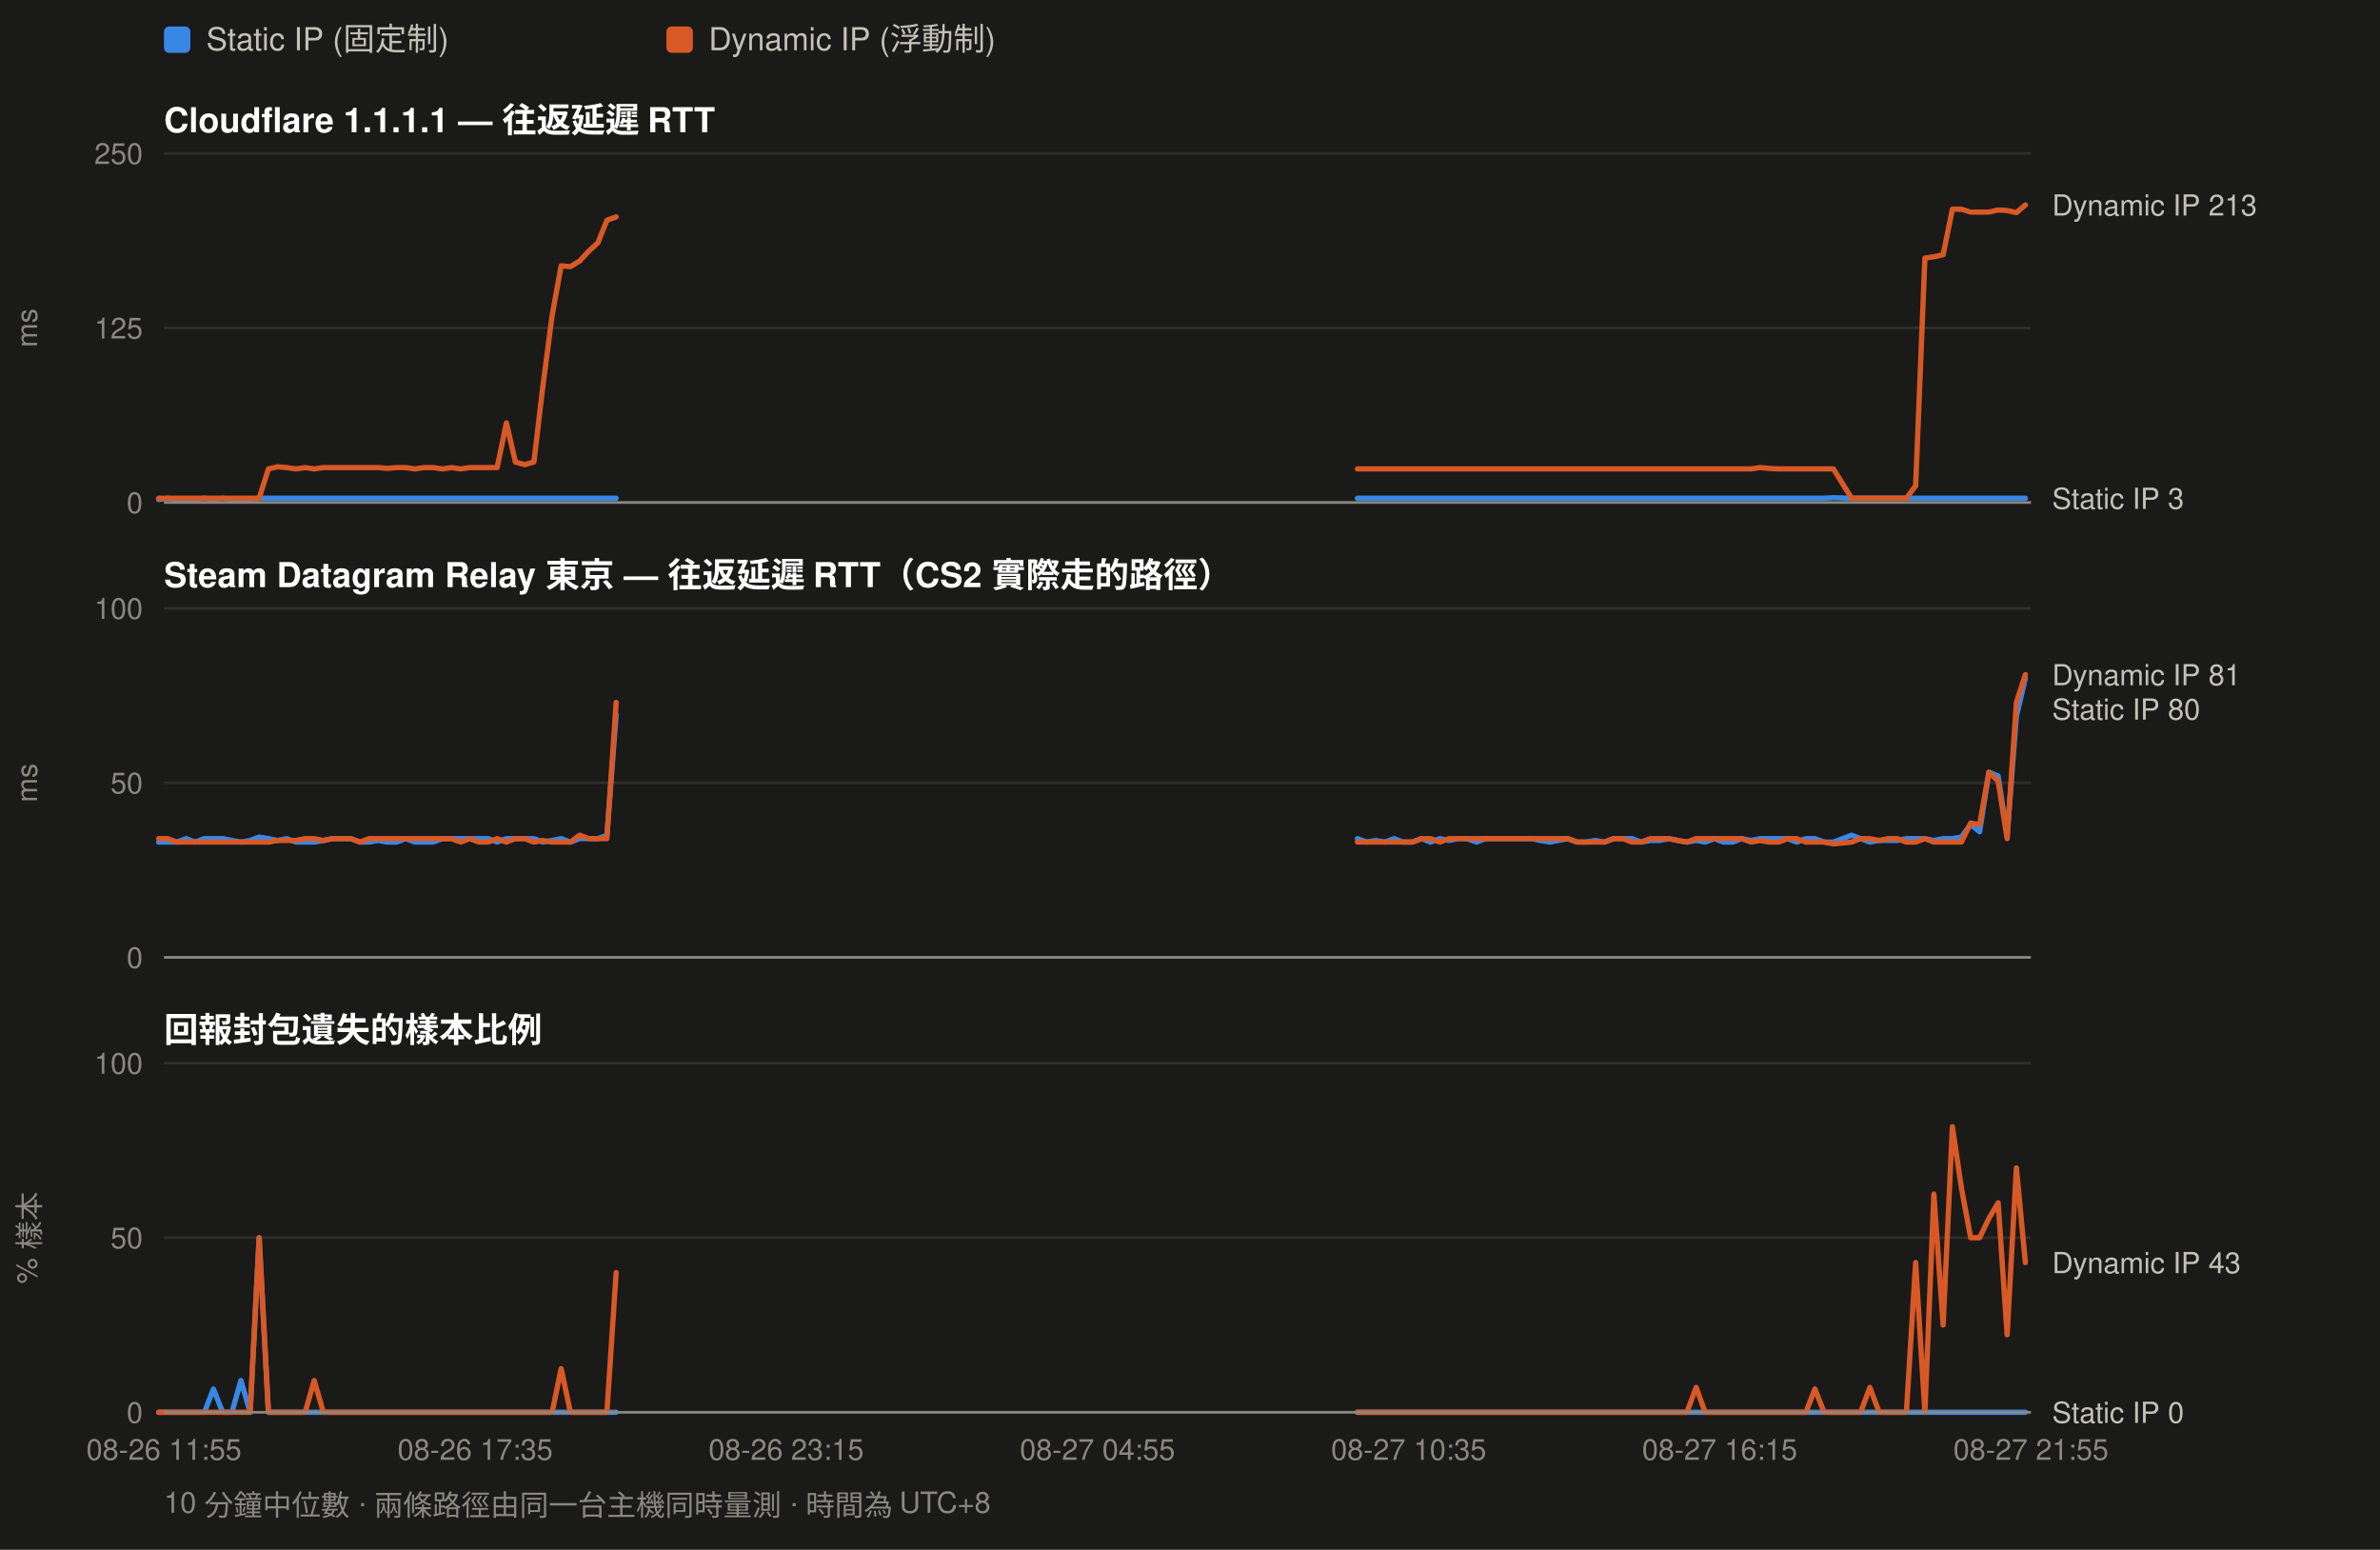
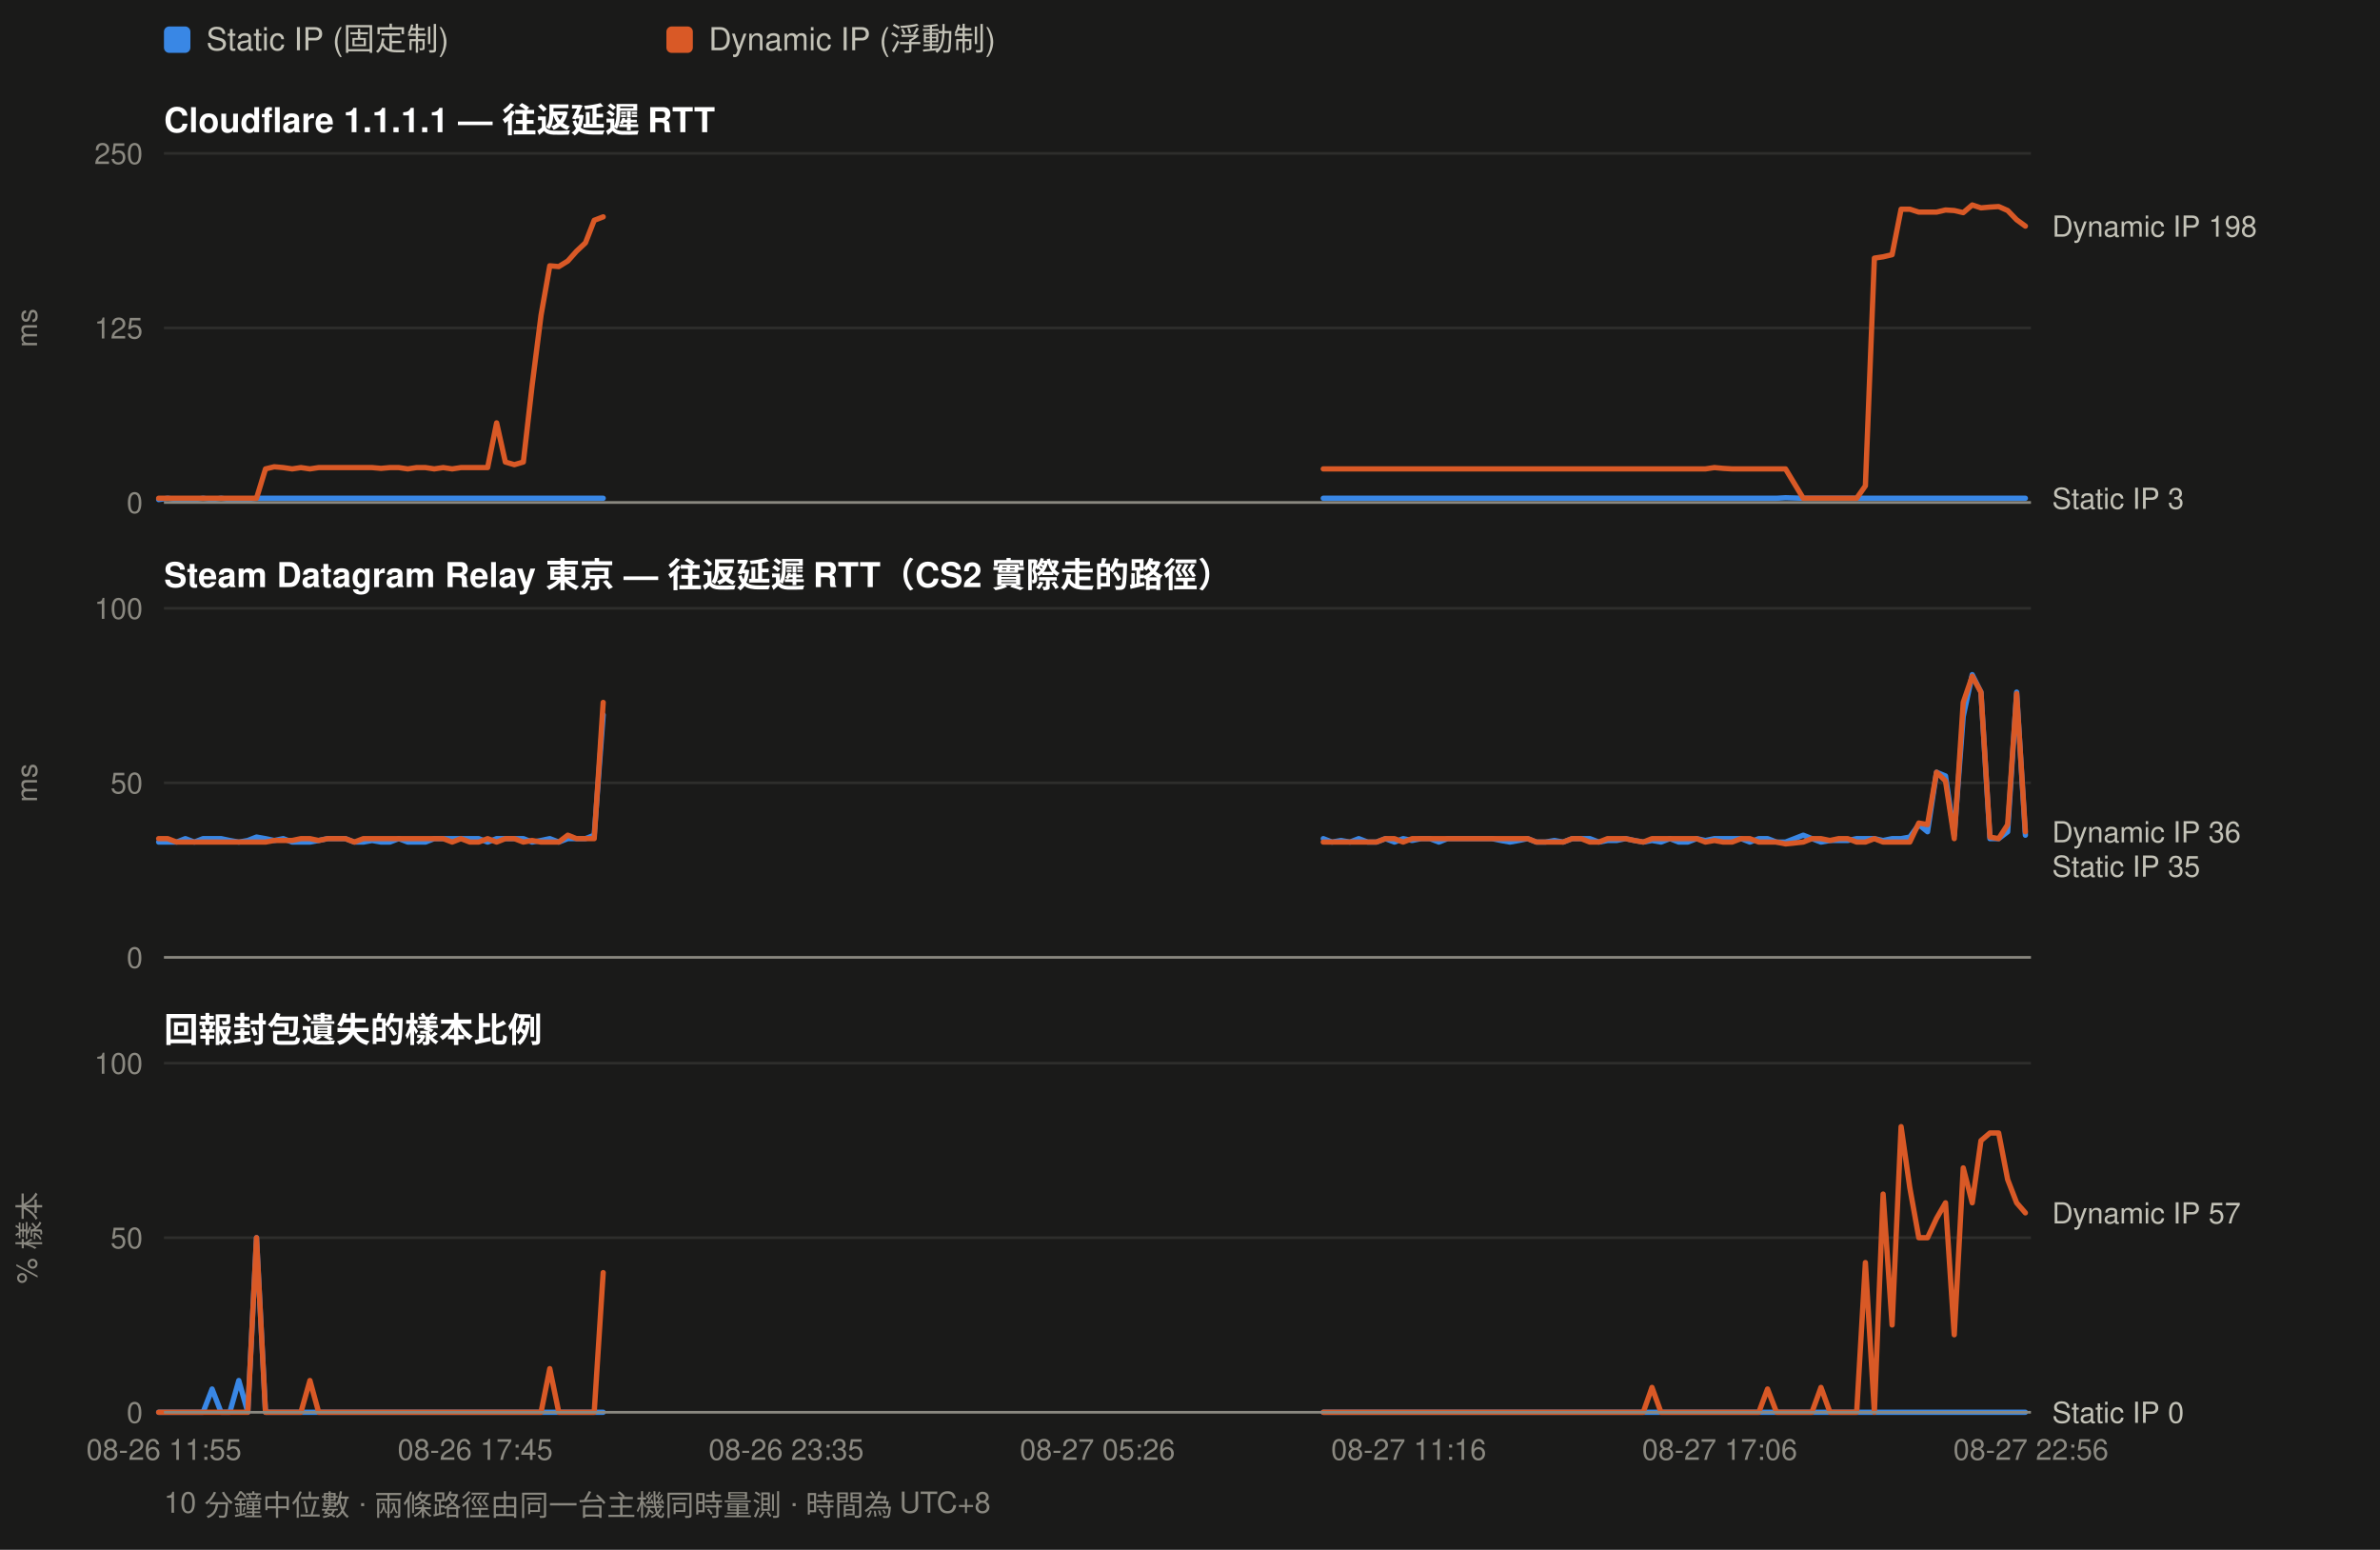
<svg xmlns="http://www.w3.org/2000/svg" width="900" height="586" viewBox="0 0 900 586" font-family="ui-sans-serif,-apple-system,Segoe UI,Helvetica,Arial,sans-serif">
  <rect width="900" height="586" fill="#1a1a19" />
  <rect x="62" y="10" width="10" height="10" rx="2" fill="#3987e5" />
  <text x="78" y="19" font-size="12" fill="#c3c2b7">Static IP (固定制)</text>
  <rect x="252" y="10" width="10" height="10" rx="2" fill="#d95926" />
  <text x="268" y="19" font-size="12" fill="#c3c2b7">Dynamic IP (浮動制)</text>
  <text x="62" y="50" font-size="13" font-weight="600" fill="#ffffff">Cloudflare 1.1.1.1 — 往返延遲 RTT</text>
  <line x1="62" y1="190.0" x2="768" y2="190.0" stroke="#2e2e2c" stroke-width="1" />
  <text x="54" y="194.0" font-size="11" text-anchor="end" fill="#8a8880">0</text>
  <line x1="62" y1="124.0" x2="768" y2="124.0" stroke="#2e2e2c" stroke-width="1" />
  <text x="54" y="128.0" font-size="11" text-anchor="end" fill="#8a8880">125</text>
  <line x1="62" y1="58.0" x2="768" y2="58.0" stroke="#2e2e2c" stroke-width="1" />
  <text x="54" y="62.0" font-size="11" text-anchor="end" fill="#8a8880">250</text>
  <text x="14" y="124.0" font-size="11" fill="#8a8880" transform="rotate(-90 14 124.0)" text-anchor="middle">ms</text>
-   <path d="M60.0 188.9 L63.4 188.4 L66.9 188.9 L70.4 188.9 L73.8 188.9 L77.3 188.4 L80.7 188.9 L84.2 188.4 L87.7 188.9 L91.1 188.9 L94.6 188.9 L98.0 188.4 L101.5 188.4 L105.0 188.4 L108.4 188.4 L111.9 188.4 L115.4 188.4 L118.8 188.4 L122.3 188.4 L125.7 188.4 L129.2 188.4 L132.7 188.4 L136.1 188.4 L139.6 188.4 L143.0 188.4 L146.5 188.4 L150.0 188.4 L153.4 188.4 L156.9 188.4 L160.3 188.4 L163.8 188.4 L167.3 188.4 L170.7 188.4 L174.2 188.4 L177.6 188.4 L181.1 188.4 L184.6 188.4 L188.0 188.4 L191.5 188.4 L194.9 188.4 L198.4 188.4 L201.9 188.4 L205.3 188.4 L208.8 188.4 L212.2 188.4 L215.7 188.4 L219.2 188.4 L222.6 188.4 L226.1 188.4 L229.5 188.4 L233.0 188.4" fill="none" stroke="#3987e5" stroke-width="2" stroke-linejoin="round" stroke-linecap="round" />
-   <path d="M513.3 188.4 L516.8 188.4 L520.2 188.4 L523.7 188.4 L527.2 188.4 L530.6 188.4 L534.1 188.4 L537.5 188.4 L541.0 188.4 L544.5 188.4 L547.9 188.4 L551.4 188.4 L554.8 188.4 L558.3 188.4 L561.8 188.4 L565.2 188.4 L568.7 188.4 L572.1 188.4 L575.6 188.4 L579.1 188.4 L582.5 188.4 L586.0 188.4 L589.4 188.4 L592.9 188.4 L596.4 188.4 L599.8 188.4 L603.3 188.4 L606.7 188.4 L610.2 188.4 L613.7 188.4 L617.1 188.4 L620.6 188.4 L624.1 188.4 L627.5 188.4 L631.0 188.4 L634.4 188.4 L637.9 188.4 L641.4 188.4 L644.8 188.4 L648.3 188.4 L651.7 188.4 L655.2 188.4 L658.7 188.4 L662.1 188.4 L665.6 188.4 L669.0 188.4 L672.5 188.4 L676.0 188.4 L679.4 188.4 L682.9 188.4 L686.3 188.4 L689.8 188.4 L693.3 188.2 L700.2 188.4 L703.6 188.4 L707.1 188.4 L710.6 188.4 L714.0 188.4 L717.5 188.4 L720.9 188.4 L724.4 188.4 L727.9 188.4 L731.3 188.4 L734.8 188.4 L738.3 188.4 L741.7 188.4 L745.2 188.4 L748.6 188.4 L752.1 188.4 L755.6 188.4 L759.0 188.4 L762.5 188.4 L765.9 188.4" fill="none" stroke="#3987e5" stroke-width="2" stroke-linejoin="round" stroke-linecap="round" />
-   <path d="M60.0 188.4 L63.4 188.4 L66.9 188.4 L70.4 188.4 L73.8 188.4 L77.3 188.4 L80.7 188.4 L84.2 188.4 L87.7 188.4 L91.1 188.4 L94.6 188.4 L98.0 188.4 L101.5 177.3 L105.0 176.5 L108.4 176.8 L111.9 177.3 L115.4 176.8 L118.8 177.3 L122.3 176.8 L125.7 176.8 L129.2 176.8 L132.7 176.8 L136.1 176.8 L139.6 176.8 L143.0 176.8 L146.5 177.1 L150.0 176.8 L153.4 176.8 L156.9 177.3 L160.3 176.8 L163.8 176.8 L167.3 177.3 L170.7 176.8 L174.2 177.3 L177.6 176.8 L181.1 176.8 L184.6 176.8 L188.0 176.8 L191.5 159.9 L194.9 174.7 L198.4 175.7 L201.9 174.7 L205.3 145.9 L208.8 119.2 L212.2 100.5 L215.7 100.8 L219.2 98.7 L222.6 95.0 L226.1 91.8 L229.5 83.3 L233.0 82.0" fill="none" stroke="#d95926" stroke-width="2" stroke-linejoin="round" stroke-linecap="round" />
-   <path d="M513.3 177.3 L516.8 177.3 L520.2 177.3 L523.7 177.3 L527.2 177.3 L530.6 177.3 L534.1 177.3 L537.5 177.3 L541.0 177.3 L544.5 177.3 L547.9 177.3 L551.4 177.3 L554.8 177.3 L558.3 177.3 L561.8 177.3 L565.2 177.3 L568.7 177.3 L572.1 177.3 L575.6 177.3 L579.1 177.3 L582.5 177.3 L586.0 177.3 L589.4 177.3 L592.9 177.3 L596.4 177.3 L599.8 177.3 L603.3 177.3 L606.7 177.3 L610.2 177.3 L613.7 177.3 L617.1 177.3 L620.6 177.3 L624.1 177.3 L627.5 177.3 L631.0 177.3 L634.4 177.3 L637.9 177.3 L641.4 177.3 L644.8 177.3 L648.3 177.3 L651.7 177.3 L655.2 177.3 L658.7 177.3 L662.1 177.3 L665.6 176.8 L669.0 177.1 L672.5 177.3 L676.0 177.3 L679.4 177.3 L682.9 177.3 L686.3 177.3 L689.8 177.3 L693.3 177.3 L700.2 188.4 L703.6 188.4 L707.1 188.4 L710.6 188.4 L714.0 188.4 L717.5 188.4 L720.9 188.4 L724.4 183.7 L727.9 97.6 L731.3 97.1 L734.8 96.3 L738.3 79.1 L741.7 79.1 L745.2 80.2 L748.6 80.2 L752.1 80.2 L755.6 79.4 L759.0 79.6 L762.5 80.4 L765.9 77.5" fill="none" stroke="#d95926" stroke-width="2" stroke-linejoin="round" stroke-linecap="round" />
-   <text x="776" y="81.5" font-size="11" fill="#c3c2b7">Dynamic IP 213</text>
+   <path d="M60.0 188.9 L63.4 188.4 L66.8 188.9 L70.1 188.9 L73.5 188.9 L76.8 188.4 L80.2 188.9 L83.6 188.4 L86.9 188.9 L90.3 188.9 L93.7 188.9 L97.0 188.4 L100.4 188.4 L103.7 188.4 L107.1 188.4 L110.5 188.4 L113.8 188.4 L117.2 188.4 L120.5 188.4 L123.9 188.4 L127.3 188.4 L130.6 188.4 L134.0 188.4 L137.4 188.4 L140.7 188.4 L144.1 188.4 L147.4 188.4 L150.8 188.4 L154.2 188.4 L157.5 188.4 L160.9 188.4 L164.2 188.4 L167.6 188.4 L171.0 188.4 L174.3 188.4 L177.7 188.4 L181.0 188.4 L184.4 188.4 L187.8 188.4 L191.1 188.4 L194.5 188.4 L197.9 188.4 L201.2 188.4 L204.6 188.4 L207.9 188.4 L211.3 188.4 L214.7 188.4 L218.0 188.4 L221.4 188.4 L224.7 188.4 L228.1 188.4" fill="none" stroke="#3987e5" stroke-width="2" stroke-linejoin="round" stroke-linecap="round" />
+   <path d="M500.4 188.4 L503.7 188.4 L507.1 188.4 L510.5 188.4 L513.8 188.4 L517.2 188.4 L520.5 188.4 L523.9 188.4 L527.3 188.4 L530.6 188.4 L534.0 188.4 L537.4 188.4 L540.7 188.4 L544.1 188.4 L547.4 188.4 L550.8 188.4 L554.2 188.4 L557.5 188.4 L560.9 188.4 L564.2 188.4 L567.6 188.4 L571.0 188.4 L574.3 188.4 L577.7 188.4 L581.0 188.4 L584.4 188.4 L587.8 188.4 L591.1 188.4 L594.5 188.4 L597.9 188.4 L601.2 188.4 L604.6 188.4 L607.9 188.4 L611.3 188.4 L614.7 188.4 L618.0 188.4 L621.4 188.4 L624.7 188.4 L628.1 188.4 L631.5 188.4 L634.8 188.4 L638.2 188.4 L641.6 188.4 L644.9 188.4 L648.3 188.4 L651.6 188.4 L655.0 188.4 L658.4 188.4 L661.7 188.4 L665.1 188.4 L668.4 188.4 L671.8 188.4 L675.2 188.2 L681.9 188.4 L685.2 188.4 L688.6 188.4 L692.0 188.4 L695.3 188.4 L698.7 188.4 L702.1 188.4 L705.4 188.4 L708.8 188.4 L712.1 188.4 L715.5 188.4 L718.9 188.4 L722.2 188.4 L725.6 188.4 L728.9 188.4 L732.3 188.4 L735.7 188.4 L739.0 188.4 L742.4 188.4 L745.8 188.4 L749.1 188.4 L752.5 188.4 L755.8 188.4 L759.2 188.4 L762.6 188.4 L765.9 188.4" fill="none" stroke="#3987e5" stroke-width="2" stroke-linejoin="round" stroke-linecap="round" />
+   <path d="M60.0 188.4 L63.4 188.4 L66.8 188.4 L70.1 188.4 L73.5 188.4 L76.8 188.4 L80.2 188.4 L83.6 188.4 L86.9 188.4 L90.3 188.4 L93.7 188.4 L97.0 188.4 L100.4 177.3 L103.7 176.5 L107.1 176.8 L110.5 177.3 L113.8 176.8 L117.2 177.3 L120.5 176.8 L123.9 176.8 L127.3 176.8 L130.6 176.8 L134.0 176.8 L137.4 176.8 L140.7 176.8 L144.1 177.1 L147.4 176.8 L150.8 176.8 L154.2 177.3 L157.5 176.8 L160.9 176.8 L164.2 177.3 L167.6 176.8 L171.0 177.3 L174.3 176.8 L177.7 176.8 L181.0 176.8 L184.4 176.8 L187.8 159.9 L191.1 174.7 L194.5 175.7 L197.9 174.7 L201.2 145.9 L204.6 119.2 L207.9 100.5 L211.3 100.8 L214.7 98.7 L218.0 95.0 L221.4 91.8 L224.7 83.3 L228.1 82.0" fill="none" stroke="#d95926" stroke-width="2" stroke-linejoin="round" stroke-linecap="round" />
+   <path d="M500.4 177.3 L503.7 177.3 L507.1 177.3 L510.5 177.3 L513.8 177.3 L517.2 177.3 L520.5 177.3 L523.9 177.3 L527.3 177.3 L530.6 177.3 L534.0 177.3 L537.4 177.3 L540.7 177.3 L544.1 177.3 L547.4 177.3 L550.8 177.3 L554.2 177.3 L557.5 177.3 L560.9 177.3 L564.2 177.3 L567.6 177.3 L571.0 177.3 L574.3 177.3 L577.7 177.3 L581.0 177.3 L584.4 177.3 L587.8 177.3 L591.1 177.3 L594.5 177.3 L597.9 177.3 L601.2 177.3 L604.6 177.3 L607.9 177.3 L611.3 177.3 L614.7 177.3 L618.0 177.3 L621.4 177.3 L624.7 177.3 L628.1 177.3 L631.5 177.3 L634.8 177.3 L638.2 177.3 L641.6 177.3 L644.9 177.3 L648.3 176.8 L651.6 177.1 L655.0 177.3 L658.4 177.3 L661.7 177.3 L665.1 177.3 L668.4 177.3 L671.8 177.3 L675.2 177.3 L681.9 188.4 L685.2 188.4 L688.6 188.4 L692.0 188.4 L695.3 188.4 L698.7 188.4 L702.1 188.4 L705.4 183.7 L708.8 97.6 L712.1 97.1 L715.5 96.3 L718.9 79.1 L722.2 79.1 L725.6 80.2 L728.9 80.2 L732.3 80.2 L735.7 79.4 L739.0 79.6 L742.4 80.4 L745.8 77.5 L749.1 78.6 L752.5 78.3 L755.8 78.1 L759.2 79.6 L762.6 83.1 L765.9 85.5" fill="none" stroke="#d95926" stroke-width="2" stroke-linejoin="round" stroke-linecap="round" />
+   <text x="776" y="89.5" font-size="11" fill="#c3c2b7">Dynamic IP 198</text>
  <text x="776" y="192.4" font-size="11" fill="#c3c2b7">Static IP 3</text>
  <line x1="62" y1="190" x2="768" y2="190" stroke="#8a8880" stroke-width="1" />
  <text x="62" y="222" font-size="13" font-weight="600" fill="#ffffff">Steam Datagram Relay 東京 — 往返延遲 RTT（CS2 實際走的路徑）</text>
  <line x1="62" y1="362.0" x2="768" y2="362.0" stroke="#2e2e2c" stroke-width="1" />
  <text x="54" y="366.0" font-size="11" text-anchor="end" fill="#8a8880">0</text>
  <line x1="62" y1="296.0" x2="768" y2="296.0" stroke="#2e2e2c" stroke-width="1" />
  <text x="54" y="300.0" font-size="11" text-anchor="end" fill="#8a8880">50</text>
  <line x1="62" y1="230.0" x2="768" y2="230.0" stroke="#2e2e2c" stroke-width="1" />
  <text x="54" y="234.0" font-size="11" text-anchor="end" fill="#8a8880">100</text>
  <text x="14" y="296.0" font-size="11" fill="#8a8880" transform="rotate(-90 14 296.0)" text-anchor="middle">ms</text>
-   <path d="M60.0 318.4 L63.4 318.4 L66.9 318.4 L70.4 317.1 L73.8 318.4 L77.3 317.1 L80.7 317.1 L84.2 317.1 L87.7 317.8 L91.1 318.4 L94.6 317.8 L98.0 316.5 L101.5 317.1 L105.0 317.8 L108.4 317.1 L111.9 318.4 L115.4 318.4 L118.8 318.4 L122.3 317.8 L125.7 317.1 L129.2 317.1 L132.7 317.1 L136.1 318.4 L139.6 318.4 L143.0 317.8 L146.5 318.4 L150.0 318.4 L153.4 317.1 L156.9 318.4 L160.3 318.4 L163.8 318.4 L167.3 317.1 L170.7 317.1 L174.2 317.1 L177.6 317.1 L181.1 317.1 L184.6 317.1 L188.0 318.4 L191.5 317.1 L194.9 317.1 L198.4 317.1 L201.9 317.1 L205.3 318.4 L208.8 317.8 L212.2 317.1 L215.7 318.4 L219.2 317.1 L222.6 317.1 L226.1 317.1 L229.5 315.8 L233.0 270.3" fill="none" stroke="#3987e5" stroke-width="2" stroke-linejoin="round" stroke-linecap="round" />
-   <path d="M513.3 317.1 L516.8 318.4 L520.2 317.8 L523.7 318.4 L527.2 317.1 L530.6 318.4 L534.1 318.4 L537.5 317.1 L541.0 318.4 L544.5 317.1 L547.9 317.8 L551.4 317.1 L554.8 317.1 L558.3 318.4 L561.8 317.1 L565.2 317.1 L568.7 317.1 L572.1 317.1 L575.6 317.1 L579.1 317.1 L582.5 317.8 L586.0 318.4 L589.4 317.8 L592.9 317.1 L596.4 318.4 L599.8 318.4 L603.3 317.8 L606.7 318.4 L610.2 317.1 L613.7 317.1 L617.1 317.1 L620.6 318.4 L624.1 317.8 L627.5 317.8 L631.0 317.1 L634.4 317.8 L637.9 318.4 L641.4 317.8 L644.8 318.4 L648.3 317.1 L651.7 318.4 L655.2 318.4 L658.7 317.1 L662.1 317.8 L665.6 317.1 L669.0 317.1 L672.5 317.1 L676.0 317.1 L679.4 318.4 L682.9 317.1 L686.3 317.1 L689.8 318.4 L693.3 318.4 L700.2 315.8 L703.6 317.1 L707.1 318.4 L710.6 317.8 L714.0 317.8 L717.5 317.8 L720.9 317.1 L724.4 317.1 L727.9 317.1 L731.3 317.8 L734.8 317.1 L738.3 317.1 L741.7 316.5 L745.2 311.8 L748.6 314.5 L752.1 292.0 L755.6 293.4 L759.0 315.8 L762.5 270.9 L765.9 256.4" fill="none" stroke="#3987e5" stroke-width="2" stroke-linejoin="round" stroke-linecap="round" />
-   <path d="M60.0 317.1 L63.4 317.1 L66.9 318.4 L70.4 318.4 L73.8 318.4 L77.3 318.4 L80.7 318.4 L84.2 318.4 L87.7 318.4 L91.1 318.4 L94.6 318.4 L98.0 318.4 L101.5 318.4 L105.0 317.8 L108.4 317.8 L111.9 317.8 L115.4 317.1 L118.8 317.1 L122.3 317.8 L125.7 317.1 L129.2 317.1 L132.7 317.1 L136.1 318.4 L139.6 317.1 L143.0 317.1 L146.5 317.1 L150.0 317.1 L153.4 317.1 L156.9 317.1 L160.3 317.1 L163.8 317.1 L167.3 317.1 L170.7 317.1 L174.2 318.4 L177.6 317.1 L181.1 318.4 L184.6 318.4 L188.0 317.1 L191.5 318.4 L194.9 317.1 L198.4 317.1 L201.9 318.4 L205.3 317.8 L208.8 318.4 L212.2 318.4 L215.7 318.4 L219.2 315.8 L222.6 317.1 L226.1 317.1 L229.5 317.1 L233.0 265.6" fill="none" stroke="#d95926" stroke-width="2" stroke-linejoin="round" stroke-linecap="round" />
-   <path d="M513.3 318.4 L516.8 318.4 L520.2 318.4 L523.7 318.4 L527.2 318.4 L530.6 318.4 L534.1 318.4 L537.5 317.1 L541.0 317.1 L544.5 318.4 L547.9 317.1 L551.4 317.1 L554.8 317.1 L558.3 317.1 L561.8 317.1 L565.2 317.1 L568.7 317.1 L572.1 317.1 L575.6 317.1 L579.1 317.1 L582.5 317.1 L586.0 317.1 L589.4 317.1 L592.9 317.1 L596.4 318.4 L599.8 318.4 L603.3 318.4 L606.7 318.4 L610.2 317.1 L613.7 317.1 L617.1 318.4 L620.6 318.4 L624.1 317.1 L627.5 317.1 L631.0 317.1 L634.4 317.8 L637.9 318.4 L641.4 317.1 L644.8 317.1 L648.3 317.1 L651.7 317.1 L655.2 317.1 L658.7 317.1 L662.1 318.4 L665.6 317.8 L669.0 318.4 L672.5 318.4 L676.0 317.1 L679.4 317.1 L682.9 318.4 L686.3 318.4 L689.8 318.4 L693.3 319.1 L700.2 318.4 L703.6 317.1 L707.1 317.1 L710.6 317.8 L714.0 317.1 L717.5 317.1 L720.9 318.4 L724.4 318.4 L727.9 317.1 L731.3 318.4 L734.8 318.4 L738.3 318.4 L741.7 318.4 L745.2 311.2 L748.6 311.8 L752.1 292.0 L755.6 295.3 L759.0 317.1 L762.5 265.6 L765.9 255.1" fill="none" stroke="#d95926" stroke-width="2" stroke-linejoin="round" stroke-linecap="round" />
-   <text x="776" y="259.1" font-size="11" fill="#c3c2b7">Dynamic IP 81</text>
-   <text x="776" y="272.1" font-size="11" fill="#c3c2b7">Static IP 80</text>
+   <path d="M60.0 318.4 L63.4 318.4 L66.8 318.4 L70.1 317.1 L73.5 318.4 L76.8 317.1 L80.2 317.1 L83.6 317.1 L86.9 317.8 L90.3 318.4 L93.7 317.8 L97.0 316.5 L100.4 317.1 L103.7 317.8 L107.1 317.1 L110.5 318.4 L113.8 318.4 L117.2 318.4 L120.5 317.8 L123.9 317.1 L127.3 317.1 L130.6 317.1 L134.0 318.4 L137.4 318.4 L140.7 317.8 L144.1 318.4 L147.4 318.4 L150.8 317.1 L154.2 318.4 L157.5 318.4 L160.9 318.4 L164.2 317.1 L167.6 317.1 L171.0 317.1 L174.3 317.1 L177.7 317.1 L181.0 317.1 L184.4 318.4 L187.8 317.1 L191.1 317.1 L194.5 317.1 L197.9 317.1 L201.2 318.4 L204.6 317.8 L207.9 317.1 L211.3 318.4 L214.7 317.1 L218.0 317.1 L221.4 317.1 L224.7 315.8 L228.1 270.3" fill="none" stroke="#3987e5" stroke-width="2" stroke-linejoin="round" stroke-linecap="round" />
+   <path d="M500.4 317.1 L503.7 318.4 L507.1 317.8 L510.5 318.4 L513.8 317.1 L517.2 318.4 L520.5 318.4 L523.9 317.1 L527.3 318.4 L530.6 317.1 L534.0 317.8 L537.4 317.1 L540.7 317.1 L544.1 318.4 L547.4 317.1 L550.8 317.1 L554.2 317.1 L557.5 317.1 L560.9 317.1 L564.2 317.1 L567.6 317.8 L571.0 318.4 L574.3 317.8 L577.7 317.1 L581.0 318.4 L584.4 318.4 L587.8 317.8 L591.1 318.4 L594.5 317.1 L597.9 317.1 L601.2 317.1 L604.6 318.4 L607.9 317.8 L611.3 317.8 L614.7 317.1 L618.0 317.8 L621.4 318.4 L624.7 317.8 L628.1 318.4 L631.5 317.1 L634.8 318.4 L638.2 318.4 L641.6 317.1 L644.9 317.8 L648.3 317.1 L651.6 317.1 L655.0 317.1 L658.4 317.1 L661.7 318.4 L665.1 317.1 L668.4 317.1 L671.8 318.4 L675.2 318.4 L681.9 315.8 L685.2 317.1 L688.6 318.4 L692.0 317.8 L695.3 317.8 L698.7 317.8 L702.1 317.1 L705.4 317.1 L708.8 317.1 L712.1 317.8 L715.5 317.1 L718.9 317.1 L722.2 316.5 L725.6 311.8 L728.9 314.5 L732.3 292.0 L735.7 293.4 L739.0 315.8 L742.4 270.9 L745.8 255.1 L749.1 261.7 L752.5 317.1 L755.8 317.1 L759.2 314.5 L762.6 261.7 L765.9 315.8" fill="none" stroke="#3987e5" stroke-width="2" stroke-linejoin="round" stroke-linecap="round" />
+   <path d="M60.0 317.1 L63.4 317.1 L66.8 318.4 L70.1 318.4 L73.5 318.4 L76.8 318.4 L80.2 318.4 L83.6 318.4 L86.9 318.4 L90.3 318.4 L93.7 318.4 L97.0 318.4 L100.4 318.4 L103.7 317.8 L107.1 317.8 L110.5 317.8 L113.8 317.1 L117.2 317.1 L120.5 317.8 L123.9 317.1 L127.3 317.1 L130.6 317.1 L134.0 318.4 L137.4 317.1 L140.7 317.1 L144.1 317.1 L147.4 317.1 L150.8 317.1 L154.2 317.1 L157.5 317.1 L160.9 317.1 L164.2 317.1 L167.6 317.1 L171.0 318.4 L174.3 317.1 L177.7 318.4 L181.0 318.4 L184.4 317.1 L187.8 318.4 L191.1 317.1 L194.5 317.1 L197.9 318.4 L201.2 317.8 L204.6 318.4 L207.9 318.4 L211.3 318.4 L214.7 315.8 L218.0 317.1 L221.4 317.1 L224.7 317.1 L228.1 265.6" fill="none" stroke="#d95926" stroke-width="2" stroke-linejoin="round" stroke-linecap="round" />
+   <path d="M500.4 318.4 L503.7 318.4 L507.1 318.4 L510.5 318.4 L513.8 318.4 L517.2 318.4 L520.5 318.4 L523.9 317.1 L527.3 317.1 L530.6 318.4 L534.0 317.1 L537.4 317.1 L540.7 317.1 L544.1 317.1 L547.4 317.1 L550.8 317.1 L554.2 317.1 L557.5 317.1 L560.9 317.1 L564.2 317.1 L567.6 317.1 L571.0 317.1 L574.3 317.1 L577.7 317.1 L581.0 318.4 L584.4 318.4 L587.8 318.4 L591.1 318.4 L594.5 317.1 L597.9 317.1 L601.2 318.4 L604.6 318.4 L607.9 317.1 L611.3 317.1 L614.7 317.1 L618.0 317.8 L621.4 318.4 L624.7 317.1 L628.1 317.1 L631.5 317.1 L634.8 317.1 L638.2 317.1 L641.6 317.1 L644.9 318.4 L648.3 317.8 L651.6 318.4 L655.0 318.4 L658.4 317.1 L661.7 317.1 L665.1 318.4 L668.4 318.4 L671.8 318.4 L675.2 319.1 L681.9 318.4 L685.2 317.1 L688.6 317.1 L692.0 317.8 L695.3 317.1 L698.7 317.1 L702.1 318.4 L705.4 318.4 L708.8 317.1 L712.1 318.4 L715.5 318.4 L718.9 318.4 L722.2 318.4 L725.6 311.2 L728.9 311.8 L732.3 292.0 L735.7 295.3 L739.0 317.1 L742.4 265.6 L745.8 255.7 L749.1 261.7 L752.5 316.5 L755.8 317.1 L759.2 311.8 L762.6 262.3 L765.9 314.5" fill="none" stroke="#d95926" stroke-width="2" stroke-linejoin="round" stroke-linecap="round" />
+   <text x="776" y="318.5" font-size="11" fill="#c3c2b7">Dynamic IP 36</text>
+   <text x="776" y="331.5" font-size="11" fill="#c3c2b7">Static IP 35</text>
  <line x1="62" y1="362" x2="768" y2="362" stroke="#8a8880" stroke-width="1" />
  <text x="62" y="394" font-size="13" font-weight="600" fill="#ffffff">回報封包遺失的樣本比例</text>
  <line x1="62" y1="534.0" x2="768" y2="534.0" stroke="#2e2e2c" stroke-width="1" />
  <text x="54" y="538.0" font-size="11" text-anchor="end" fill="#8a8880">0</text>
  <line x1="62" y1="468.0" x2="768" y2="468.0" stroke="#2e2e2c" stroke-width="1" />
  <text x="54" y="472.0" font-size="11" text-anchor="end" fill="#8a8880">50</text>
  <line x1="62" y1="402.0" x2="768" y2="402.0" stroke="#2e2e2c" stroke-width="1" />
  <text x="54" y="406.0" font-size="11" text-anchor="end" fill="#8a8880">100</text>
  <text x="14" y="468.0" font-size="11" fill="#8a8880" transform="rotate(-90 14 468.0)" text-anchor="middle">% 樣本</text>
-   <path d="M60.0 534.0 L63.4 534.0 L66.9 534.0 L70.4 534.0 L73.8 534.0 L77.3 534.0 L80.7 525.2 L84.2 534.0 L87.7 534.0 L91.1 522.0 L94.6 534.0 L98.0 468.0 L101.5 534.0 L105.0 534.0 L108.4 534.0 L111.9 534.0 L115.4 534.0 L118.8 534.0 L122.3 534.0 L125.7 534.0 L129.2 534.0 L132.7 534.0 L136.1 534.0 L139.6 534.0 L143.0 534.0 L146.5 534.0 L150.0 534.0 L153.4 534.0 L156.9 534.0 L160.3 534.0 L163.8 534.0 L167.3 534.0 L170.7 534.0 L174.2 534.0 L177.6 534.0 L181.1 534.0 L184.6 534.0 L188.0 534.0 L191.5 534.0 L194.9 534.0 L198.4 534.0 L201.9 534.0 L205.3 534.0 L208.8 534.0 L212.2 534.0 L215.7 534.0 L219.2 534.0 L222.6 534.0 L226.1 534.0 L229.5 534.0 L233.0 534.0" fill="none" stroke="#3987e5" stroke-width="2" stroke-linejoin="round" stroke-linecap="round" />
-   <path d="M513.3 534.0 L516.8 534.0 L520.2 534.0 L523.7 534.0 L527.2 534.0 L530.6 534.0 L534.1 534.0 L537.5 534.0 L541.0 534.0 L544.5 534.0 L547.9 534.0 L551.4 534.0 L554.8 534.0 L558.3 534.0 L561.8 534.0 L565.2 534.0 L568.7 534.0 L572.1 534.0 L575.6 534.0 L579.1 534.0 L582.5 534.0 L586.0 534.0 L589.4 534.0 L592.9 534.0 L596.4 534.0 L599.8 534.0 L603.3 534.0 L606.7 534.0 L610.2 534.0 L613.7 534.0 L617.1 534.0 L620.6 534.0 L624.1 534.0 L627.5 534.0 L631.0 534.0 L634.4 534.0 L637.9 534.0 L641.4 534.0 L644.8 534.0 L648.3 534.0 L651.7 534.0 L655.2 534.0 L658.7 534.0 L662.1 534.0 L665.6 534.0 L669.0 534.0 L672.5 534.0 L676.0 534.0 L679.4 534.0 L682.9 534.0 L686.3 534.0 L689.8 534.0 L693.3 534.0 L700.2 534.0 L703.6 534.0 L707.1 534.0 L710.6 534.0 L714.0 534.0 L717.5 534.0 L720.9 534.0 L724.4 534.0 L727.9 534.0 L731.3 534.0 L734.8 534.0 L738.3 534.0 L741.7 534.0 L745.2 534.0 L748.6 534.0 L752.1 534.0 L755.6 534.0 L759.0 534.0 L762.5 534.0 L765.9 534.0" fill="none" stroke="#3987e5" stroke-width="2" stroke-linejoin="round" stroke-linecap="round" />
-   <path d="M60.0 534.0 L63.4 534.0 L66.9 534.0 L70.4 534.0 L73.8 534.0 L77.3 534.0 L80.7 534.0 L84.2 534.0 L87.7 534.0 L91.1 534.0 L94.6 534.0 L98.0 468.0 L101.5 534.0 L105.0 534.0 L108.4 534.0 L111.9 534.0 L115.4 534.0 L118.8 522.0 L122.3 534.0 L125.7 534.0 L129.2 534.0 L132.7 534.0 L136.1 534.0 L139.6 534.0 L143.0 534.0 L146.5 534.0 L150.0 534.0 L153.4 534.0 L156.9 534.0 L160.3 534.0 L163.8 534.0 L167.3 534.0 L170.7 534.0 L174.2 534.0 L177.6 534.0 L181.1 534.0 L184.6 534.0 L188.0 534.0 L191.5 534.0 L194.9 534.0 L198.4 534.0 L201.9 534.0 L205.3 534.0 L208.8 534.0 L212.2 517.5 L215.7 534.0 L219.2 534.0 L222.6 534.0 L226.1 534.0 L229.5 534.0 L233.0 481.2" fill="none" stroke="#d95926" stroke-width="2" stroke-linejoin="round" stroke-linecap="round" />
-   <path d="M513.3 534.0 L516.8 534.0 L520.2 534.0 L523.7 534.0 L527.2 534.0 L530.6 534.0 L534.1 534.0 L537.5 534.0 L541.0 534.0 L544.5 534.0 L547.9 534.0 L551.4 534.0 L554.8 534.0 L558.3 534.0 L561.8 534.0 L565.2 534.0 L568.7 534.0 L572.1 534.0 L575.6 534.0 L579.1 534.0 L582.5 534.0 L586.0 534.0 L589.4 534.0 L592.9 534.0 L596.4 534.0 L599.8 534.0 L603.3 534.0 L606.7 534.0 L610.2 534.0 L613.7 534.0 L617.1 534.0 L620.6 534.0 L624.1 534.0 L627.5 534.0 L631.0 534.0 L634.4 534.0 L637.9 534.0 L641.4 524.6 L644.8 534.0 L648.3 534.0 L651.7 534.0 L655.2 534.0 L658.7 534.0 L662.1 534.0 L665.6 534.0 L669.0 534.0 L672.5 534.0 L676.0 534.0 L679.4 534.0 L682.9 534.0 L686.3 525.2 L689.8 534.0 L693.3 534.0 L700.2 534.0 L703.6 534.0 L707.1 524.6 L710.6 534.0 L714.0 534.0 L717.5 534.0 L720.9 534.0 L724.4 477.4 L727.9 534.0 L731.3 451.5 L734.8 501.0 L738.3 426.0 L741.7 449.1 L745.2 468.0 L748.6 468.0 L752.1 460.7 L755.6 454.8 L759.0 504.7 L762.5 441.6 L765.9 477.4" fill="none" stroke="#d95926" stroke-width="2" stroke-linejoin="round" stroke-linecap="round" />
-   <text x="776" y="481.4" font-size="11" fill="#c3c2b7">Dynamic IP 43</text>
+   <path d="M60.0 534.0 L63.4 534.0 L66.8 534.0 L70.1 534.0 L73.5 534.0 L76.8 534.0 L80.2 525.2 L83.6 534.0 L86.9 534.0 L90.3 522.0 L93.7 534.0 L97.0 468.0 L100.4 534.0 L103.7 534.0 L107.1 534.0 L110.5 534.0 L113.8 534.0 L117.2 534.0 L120.5 534.0 L123.9 534.0 L127.3 534.0 L130.6 534.0 L134.0 534.0 L137.4 534.0 L140.7 534.0 L144.1 534.0 L147.4 534.0 L150.8 534.0 L154.2 534.0 L157.5 534.0 L160.9 534.0 L164.2 534.0 L167.6 534.0 L171.0 534.0 L174.3 534.0 L177.7 534.0 L181.0 534.0 L184.4 534.0 L187.8 534.0 L191.1 534.0 L194.5 534.0 L197.9 534.0 L201.2 534.0 L204.6 534.0 L207.9 534.0 L211.3 534.0 L214.7 534.0 L218.0 534.0 L221.4 534.0 L224.7 534.0 L228.1 534.0" fill="none" stroke="#3987e5" stroke-width="2" stroke-linejoin="round" stroke-linecap="round" />
+   <path d="M500.4 534.0 L503.7 534.0 L507.1 534.0 L510.5 534.0 L513.8 534.0 L517.2 534.0 L520.5 534.0 L523.9 534.0 L527.3 534.0 L530.6 534.0 L534.0 534.0 L537.4 534.0 L540.7 534.0 L544.1 534.0 L547.4 534.0 L550.8 534.0 L554.2 534.0 L557.5 534.0 L560.9 534.0 L564.2 534.0 L567.6 534.0 L571.0 534.0 L574.3 534.0 L577.7 534.0 L581.0 534.0 L584.4 534.0 L587.8 534.0 L591.1 534.0 L594.5 534.0 L597.9 534.0 L601.2 534.0 L604.6 534.0 L607.9 534.0 L611.3 534.0 L614.7 534.0 L618.0 534.0 L621.4 534.0 L624.7 534.0 L628.1 534.0 L631.5 534.0 L634.8 534.0 L638.2 534.0 L641.6 534.0 L644.9 534.0 L648.3 534.0 L651.6 534.0 L655.0 534.0 L658.4 534.0 L661.7 534.0 L665.1 534.0 L668.4 534.0 L671.8 534.0 L675.2 534.0 L681.9 534.0 L685.2 534.0 L688.6 534.0 L692.0 534.0 L695.3 534.0 L698.7 534.0 L702.1 534.0 L705.4 534.0 L708.8 534.0 L712.1 534.0 L715.5 534.0 L718.9 534.0 L722.2 534.0 L725.6 534.0 L728.9 534.0 L732.3 534.0 L735.7 534.0 L739.0 534.0 L742.4 534.0 L745.8 534.0 L749.1 534.0 L752.5 534.0 L755.8 534.0 L759.2 534.0 L762.6 534.0 L765.9 534.0" fill="none" stroke="#3987e5" stroke-width="2" stroke-linejoin="round" stroke-linecap="round" />
+   <path d="M60.0 534.0 L63.4 534.0 L66.8 534.0 L70.1 534.0 L73.5 534.0 L76.8 534.0 L80.2 534.0 L83.6 534.0 L86.9 534.0 L90.3 534.0 L93.7 534.0 L97.0 468.0 L100.4 534.0 L103.7 534.0 L107.1 534.0 L110.5 534.0 L113.8 534.0 L117.2 522.0 L120.5 534.0 L123.9 534.0 L127.3 534.0 L130.6 534.0 L134.0 534.0 L137.4 534.0 L140.7 534.0 L144.1 534.0 L147.4 534.0 L150.8 534.0 L154.2 534.0 L157.5 534.0 L160.9 534.0 L164.2 534.0 L167.6 534.0 L171.0 534.0 L174.3 534.0 L177.7 534.0 L181.0 534.0 L184.4 534.0 L187.8 534.0 L191.1 534.0 L194.5 534.0 L197.9 534.0 L201.2 534.0 L204.6 534.0 L207.9 517.5 L211.3 534.0 L214.7 534.0 L218.0 534.0 L221.4 534.0 L224.7 534.0 L228.1 481.2" fill="none" stroke="#d95926" stroke-width="2" stroke-linejoin="round" stroke-linecap="round" />
+   <path d="M500.4 534.0 L503.7 534.0 L507.1 534.0 L510.5 534.0 L513.8 534.0 L517.2 534.0 L520.5 534.0 L523.9 534.0 L527.3 534.0 L530.6 534.0 L534.0 534.0 L537.4 534.0 L540.7 534.0 L544.1 534.0 L547.4 534.0 L550.8 534.0 L554.2 534.0 L557.5 534.0 L560.9 534.0 L564.2 534.0 L567.6 534.0 L571.0 534.0 L574.3 534.0 L577.7 534.0 L581.0 534.0 L584.4 534.0 L587.8 534.0 L591.1 534.0 L594.5 534.0 L597.9 534.0 L601.2 534.0 L604.6 534.0 L607.9 534.0 L611.3 534.0 L614.7 534.0 L618.0 534.0 L621.4 534.0 L624.7 524.6 L628.1 534.0 L631.5 534.0 L634.8 534.0 L638.2 534.0 L641.6 534.0 L644.9 534.0 L648.3 534.0 L651.6 534.0 L655.0 534.0 L658.4 534.0 L661.7 534.0 L665.1 534.0 L668.4 525.2 L671.8 534.0 L675.2 534.0 L681.9 534.0 L685.2 534.0 L688.6 524.6 L692.0 534.0 L695.3 534.0 L698.7 534.0 L702.1 534.0 L705.4 477.4 L708.8 534.0 L712.1 451.5 L715.5 501.0 L718.9 426.0 L722.2 449.1 L725.6 468.0 L728.9 468.0 L732.3 460.7 L735.7 454.8 L739.0 504.7 L742.4 441.6 L745.8 454.8 L749.1 431.3 L752.5 428.4 L755.8 428.4 L759.2 446.0 L762.6 454.8 L765.9 458.6" fill="none" stroke="#d95926" stroke-width="2" stroke-linejoin="round" stroke-linecap="round" />
+   <text x="776" y="462.6" font-size="11" fill="#c3c2b7">Dynamic IP 57</text>
  <text x="776" y="538.0" font-size="11" fill="#c3c2b7">Static IP 0</text>
  <line x1="62" y1="534" x2="768" y2="534" stroke="#8a8880" stroke-width="1" />
  <text x="62.0" y="552" font-size="11" text-anchor="middle" fill="#8a8880">08-26 11:55</text>
-   <text x="179.7" y="552" font-size="11" text-anchor="middle" fill="#8a8880">08-26 17:35</text>
-   <text x="297.3" y="552" font-size="11" text-anchor="middle" fill="#8a8880">08-26 23:15</text>
-   <text x="415.0" y="552" font-size="11" text-anchor="middle" fill="#8a8880">08-27 04:55</text>
-   <text x="532.7" y="552" font-size="11" text-anchor="middle" fill="#8a8880">08-27 10:35</text>
-   <text x="650.3" y="552" font-size="11" text-anchor="middle" fill="#8a8880">08-27 16:15</text>
-   <text x="768.0" y="552" font-size="11" text-anchor="middle" fill="#8a8880">08-27 21:55</text>
+   <text x="179.7" y="552" font-size="11" text-anchor="middle" fill="#8a8880">08-26 17:45</text>
+   <text x="297.3" y="552" font-size="11" text-anchor="middle" fill="#8a8880">08-26 23:35</text>
+   <text x="415.0" y="552" font-size="11" text-anchor="middle" fill="#8a8880">08-27 05:26</text>
+   <text x="532.7" y="552" font-size="11" text-anchor="middle" fill="#8a8880">08-27 11:16</text>
+   <text x="650.3" y="552" font-size="11" text-anchor="middle" fill="#8a8880">08-27 17:06</text>
+   <text x="768.0" y="552" font-size="11" text-anchor="middle" fill="#8a8880">08-27 22:56</text>
  <text x="62" y="572" font-size="11" fill="#8a8880">10 分鐘中位數 · 兩條路徑由同一台主機同時量測 · 時間為 UTC+8</text>
</svg>
